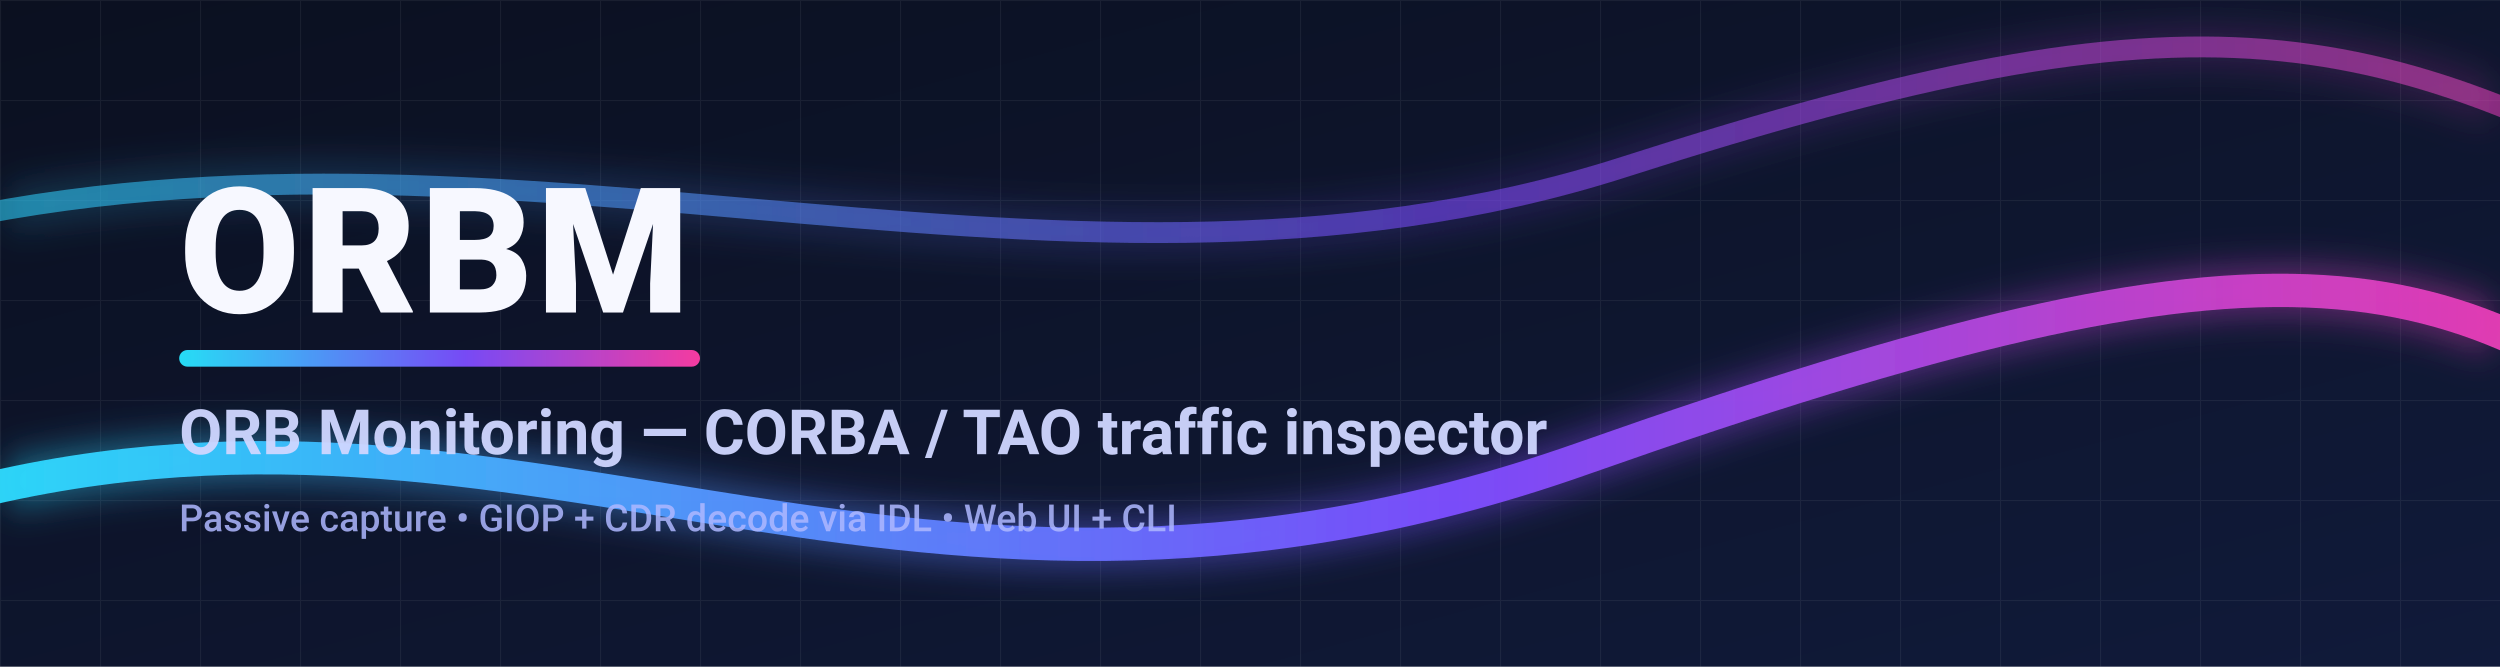
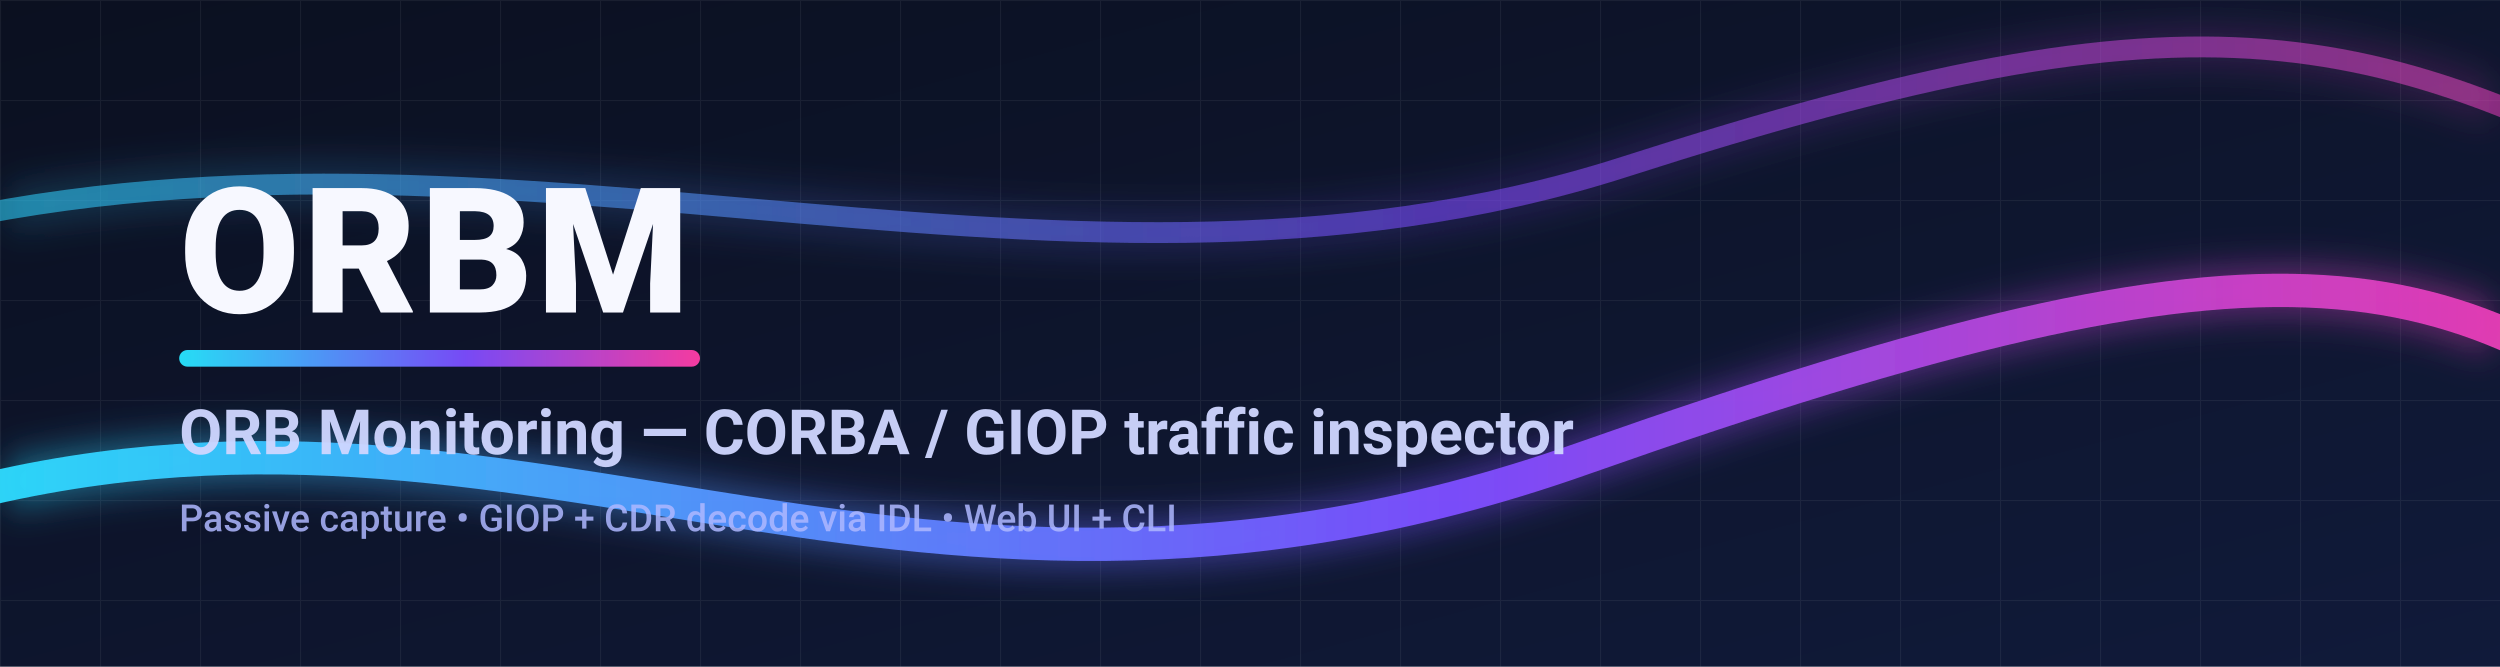
<svg xmlns="http://www.w3.org/2000/svg" width="1200" height="320" viewBox="0 0 1200 320" role="img" aria-label="ORBM banner">
  <defs>
    <linearGradient id="bg" x1="0" y1="0" x2="1" y2="1">
      <stop offset="0" stop-color="#0b1020" />
      <stop offset="1" stop-color="#101a3a" />
    </linearGradient>
    <linearGradient id="accent" x1="0" y1="0" x2="1" y2="0">
      <stop offset="0" stop-color="#27e6ff" />
      <stop offset="0.55" stop-color="#7c4dff" />
      <stop offset="1" stop-color="#ff3da6" />
    </linearGradient>
    <filter id="softGlow" x="-20%" y="-20%" width="140%" height="140%">
      <feGaussianBlur stdDeviation="10" result="b" />
      <feColorMatrix in="b" type="matrix" values="1 0 0 0 0                 0 1 0 0 0                 0 0 1 0 0                 0 0 0 0.65 0" result="c" />
      <feMerge>
        <feMergeNode in="c" />
        <feMergeNode in="SourceGraphic" />
      </feMerge>
    </filter>
    <pattern id="grid" width="48" height="48" patternUnits="userSpaceOnUse">
      <path d="M48 0H0V48" fill="none" stroke="#ffffff" stroke-opacity="0.06" stroke-width="1" />
    </pattern>
  </defs>
  <rect x="0" y="0" width="1200" height="320" fill="url(#bg)" />
  <rect x="0" y="0" width="1200" height="320" fill="url(#grid)" />
  <g filter="url(#softGlow)">
    <path d="M-60 250 C 240 150, 420 340, 760 220 S 1180 120, 1320 240" fill="none" stroke="url(#accent)" stroke-width="16" stroke-linecap="round" opacity="0.95" />
    <path d="M-80 120 C 220 30, 500 170, 780 80 S 1140 10, 1320 110" fill="none" stroke="url(#accent)" stroke-width="10" stroke-linecap="round" opacity="0.55" />
  </g>
  <g font-family="ui-sans-serif, system-ui, -apple-system, Segoe UI, Roboto, Helvetica, Arial, 'Apple Color Emoji', 'Segoe UI Emoji'">
    <text x="86" y="150" font-size="84" font-weight="800" fill="#f7f8ff" letter-spacing="1.5">ORBM</text>
    <rect x="86" y="168" width="250" height="8" rx="4" fill="url(#accent)" opacity="0.95" />
    <text x="86" y="218" font-size="30" font-weight="600" fill="#cfd6ff" opacity="0.95">
-       ORB Monitoring — CORBA / TAO traffic inspector
+       ORB Monitoring — CORBA / GIOP traffic inspector
    </text>
    <text x="86" y="255" font-size="18" font-weight="500" fill="#aeb7ff" opacity="0.85">
      Passive capture • GIOP + CDR decode via IDL • Web UI + CLI
    </text>
  </g>
</svg>
